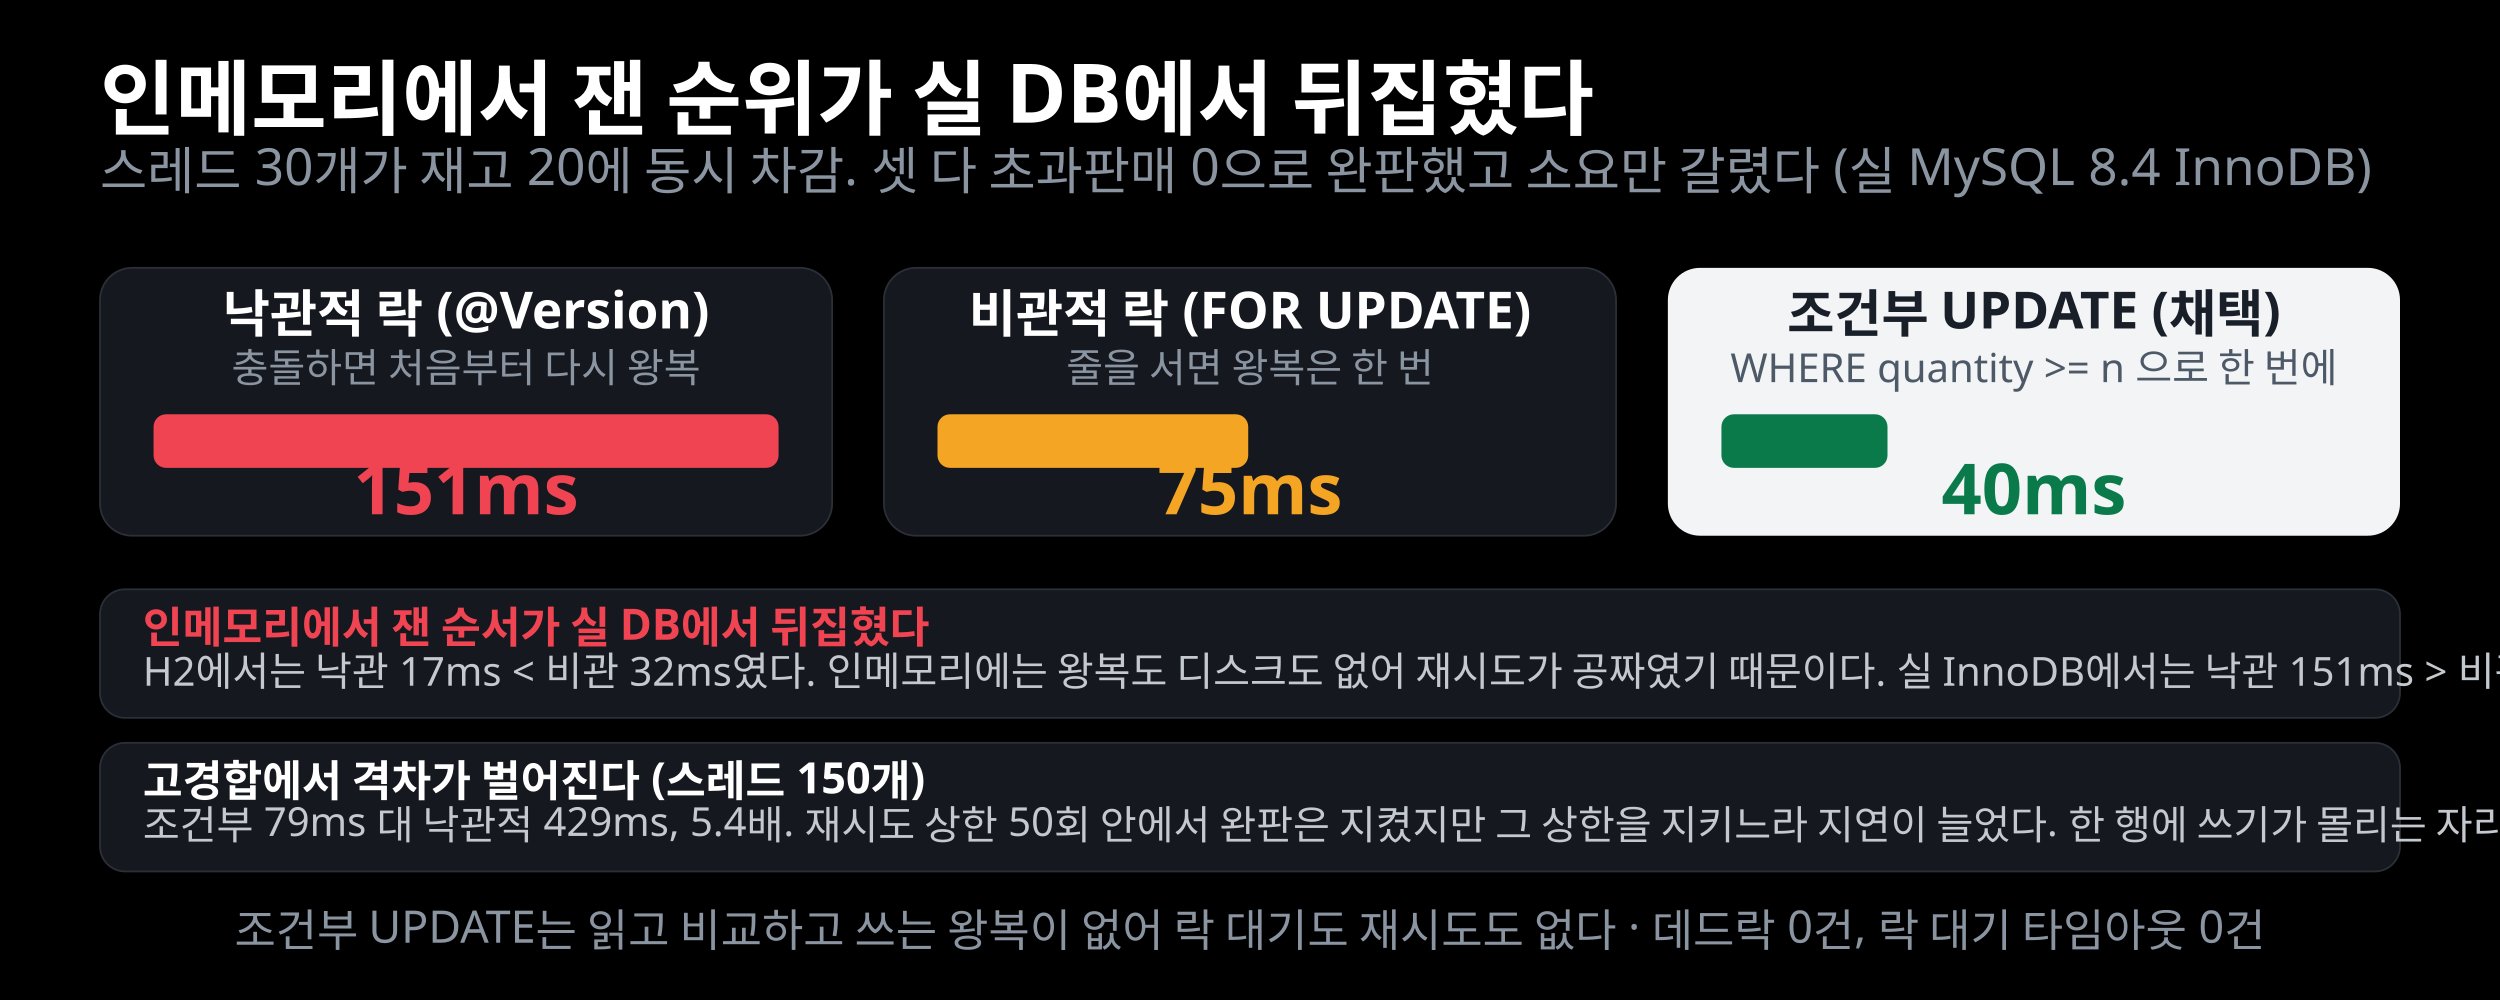
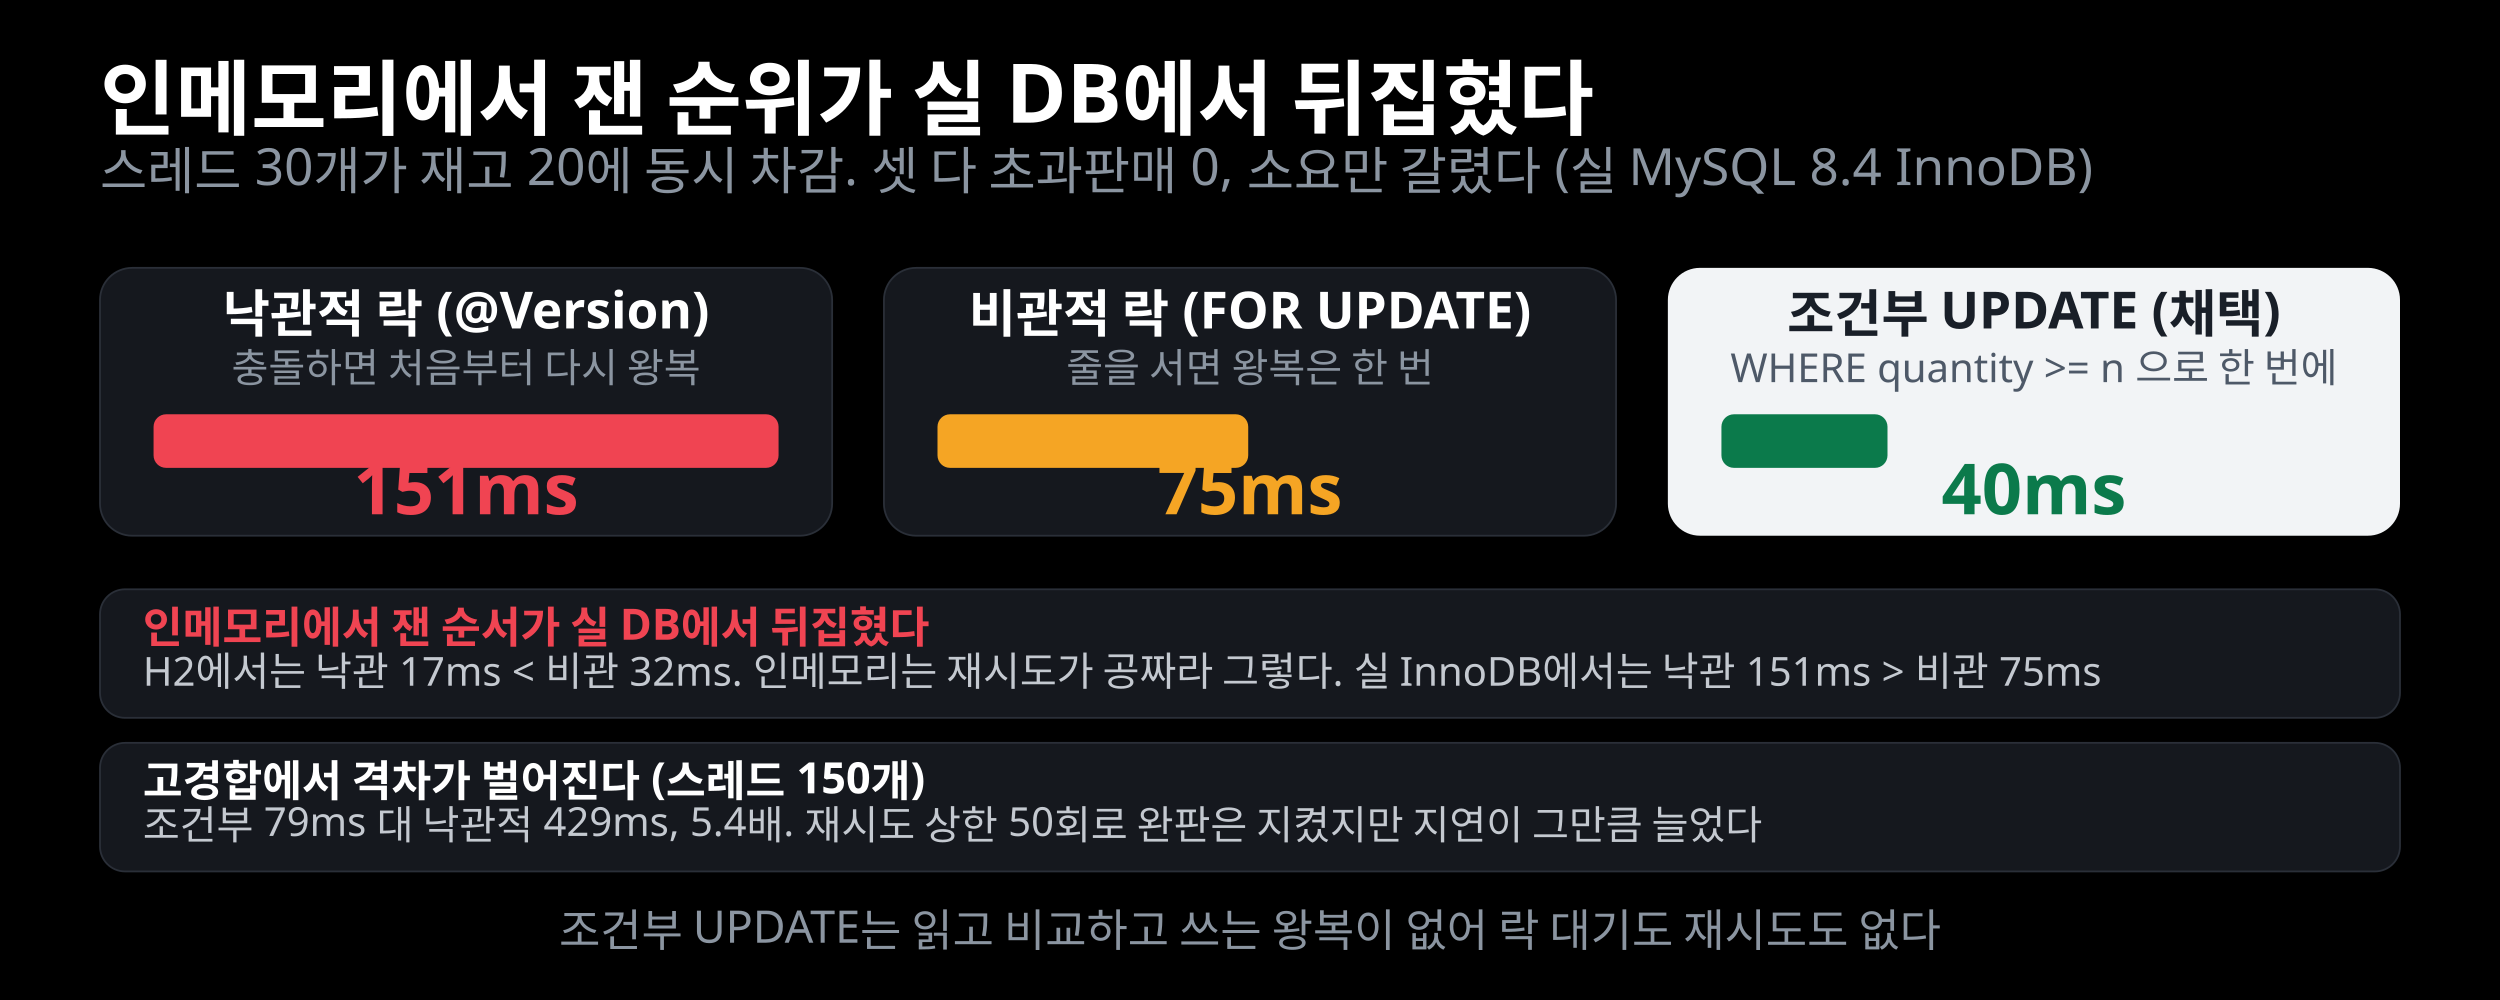
<svg xmlns="http://www.w3.org/2000/svg" width="1400" height="560" viewBox="0 0 1400 560" font-family="Pretendard, 'Apple SD Gothic Neo', sans-serif">
  <rect width="1400" height="560" fill="#000000" />
  <text x="56" y="72" font-size="46" font-weight="800" fill="#FFFFFF">인메모리에서 잰 순위가 실 DB에서 뒤집혔다</text>
-   <text x="56" y="106" font-size="28.7" fill="#8B95A1">스레드 30개가 재고 20에 동시 차감. 셋 다 초과판매 0으로 완판했고 소요만 갈렸다 (실 MySQL 8.4 InnoDB)</text>
+   <text x="56" y="106" font-size="28.7" fill="#8B95A1">스레드 30개가 재고 20에 동시 차감. 셋 다 초과판매 0, 소요만 갈렸다 (실 MySQL 8.4 InnoDB)</text>
  <g text-anchor="middle">
    <rect x="56" y="150" width="410" height="150" rx="18" fill="#15181E" stroke="#2A2F38" />
    <text x="261" y="186" font-size="28.7" font-weight="700" fill="#FFFFFF">낙관적 락 (@Version)</text>
    <text x="261" y="214" font-size="22.43" fill="#8B95A1">충돌하면 처음부터 다시 왕복</text>
    <rect x="86" y="232" width="350" height="30" rx="7" fill="#F04452" />
    <text x="261" y="288" font-size="39.47" font-weight="800" fill="#F04452">151ms</text>
    <rect x="495" y="150" width="410" height="150" rx="18" fill="#15181E" stroke="#2A2F38" />
    <text x="700" y="186" font-size="28.7" font-weight="700" fill="#FFFFFF">비관적 락 (FOR UPDATE)</text>
    <text x="700" y="214" font-size="22.43" fill="#8B95A1">줄을 서면 왕복은 한 번</text>
    <rect x="525" y="232" width="174" height="30" rx="7" fill="#F5A524" />
    <text x="700" y="288" font-size="39.47" font-weight="800" fill="#F5A524">75ms</text>
    <rect x="934" y="150" width="410" height="150" rx="18" fill="#F2F4F6" />
    <text x="1139" y="186" font-size="28.7" font-weight="700" fill="#191F28">조건부 UPDATE (채택)</text>
    <text x="1139" y="214" font-size="22.43" fill="#4E5968">WHERE quantity &gt;= n 으로 한 번에</text>
    <rect x="964" y="232" width="93" height="30" rx="7" fill="#0B7A4B" />
    <text x="1139" y="288" font-size="39.47" font-weight="800" fill="#0B7A4B">40ms</text>
  </g>
  <rect x="56" y="330" width="1288" height="72" rx="14" fill="#15181E" stroke="#2A2F38" />
  <text x="80" y="360" font-size="24.22" font-weight="700" fill="#F04452">인메모리에서 잰 순서가 실 DB에서 뒤집혔다</text>
-   <text x="80" y="384" font-size="22.43" fill="#C4C9D0">H2에서는 낙관 17ms &lt; 비관 32ms였다. 인메모리에는 왕복도 디스크도 없어 재시도가 공짜였기 때문이다. 실 InnoDB에서는 낙관 151ms &gt; 비관 75ms</text>
+   <text x="80" y="384" font-size="22.43" fill="#C4C9D0">H2에서는 낙관 17ms &lt; 비관 32ms. 인메모리는 재시도가 공짜라 그렇다. 실 InnoDB에서는 낙관 151ms &gt; 비관 75ms</text>
  <rect x="56" y="416" width="1288" height="72" rx="14" fill="#15181E" stroke="#2A2F38" />
  <text x="80" y="446" font-size="24.22" font-weight="700" fill="#FFFFFF">고경합에서 격차가 벌어진다 (스레드 150개)</text>
-   <text x="80" y="470" font-size="22.43" fill="#C4C9D0">조건부 79ms 대 낙관적 429ms, 5.4배. 재시도 상한 50회 안에서 완판은 지켰지만 그 상한을 지키느라 지연이 늘었다. 한 행에 쓰기가 몰리는 자리에는 맞지 않는다</text>
-   <text x="700" y="530" font-size="25.12" fill="#8B95A1" text-anchor="middle">조건부 UPDATE는 읽고 비교하고 쓰는 왕복이 없어 락 대기도 재시도도 없다 · 데드락 0건, 락 대기 타임아웃 0건</text>
+   <text x="80" y="470" font-size="22.43" fill="#C4C9D0">조건부 79ms 대 낙관적 429ms, 5.4배. 재시도 상한 50회로 완판은 지켰지만 지연이 그만큼 늘었다</text>
+   <text x="700" y="530" font-size="25.12" fill="#8B95A1" text-anchor="middle">조건부 UPDATE는 읽고 비교하고 쓰는 왕복이 없어 락 대기도 재시도도 없다</text>
</svg>
